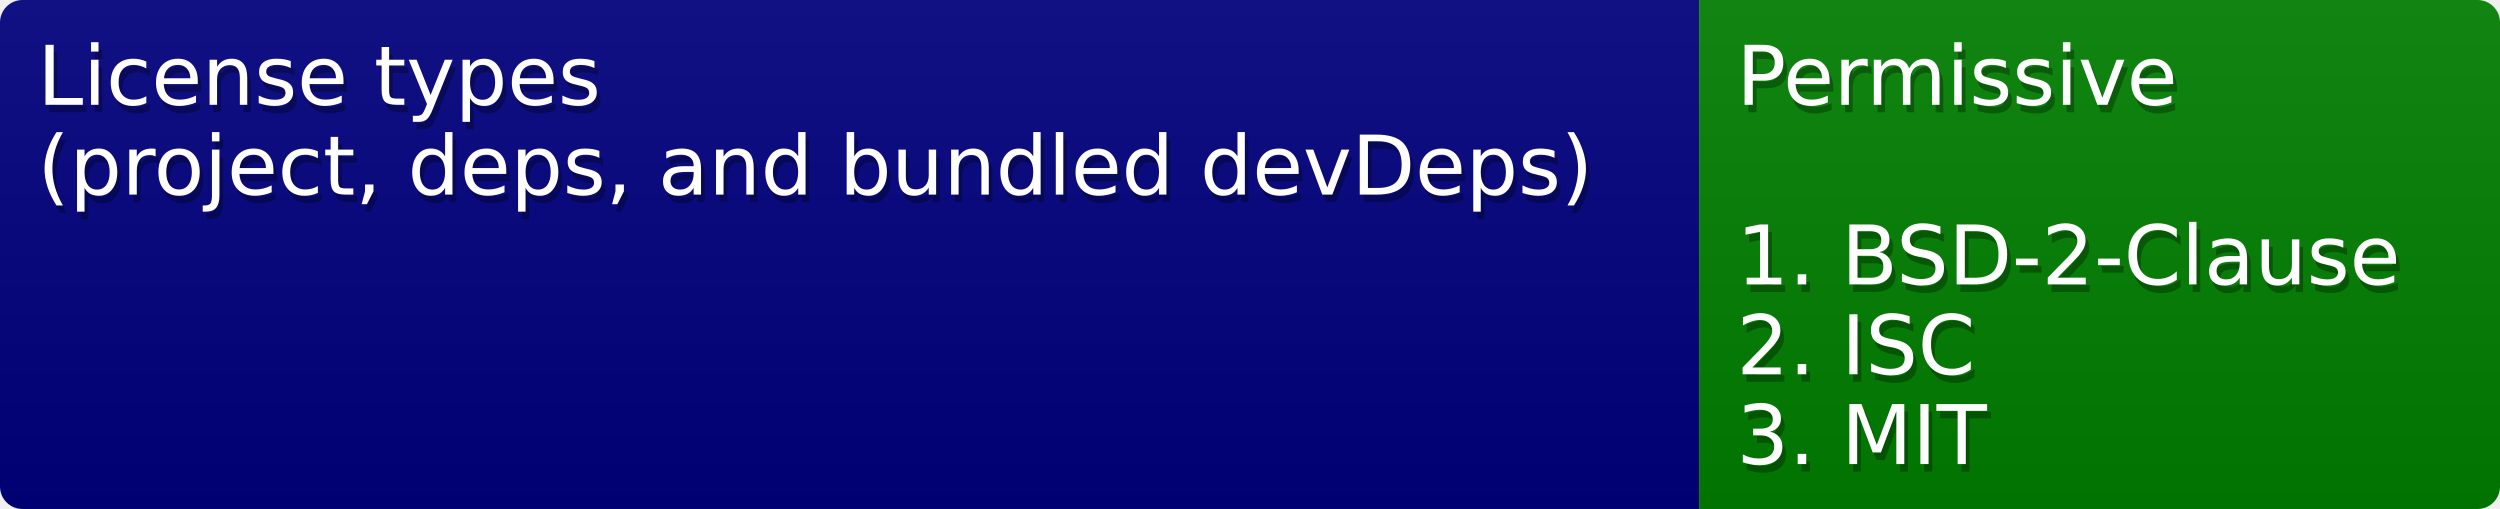
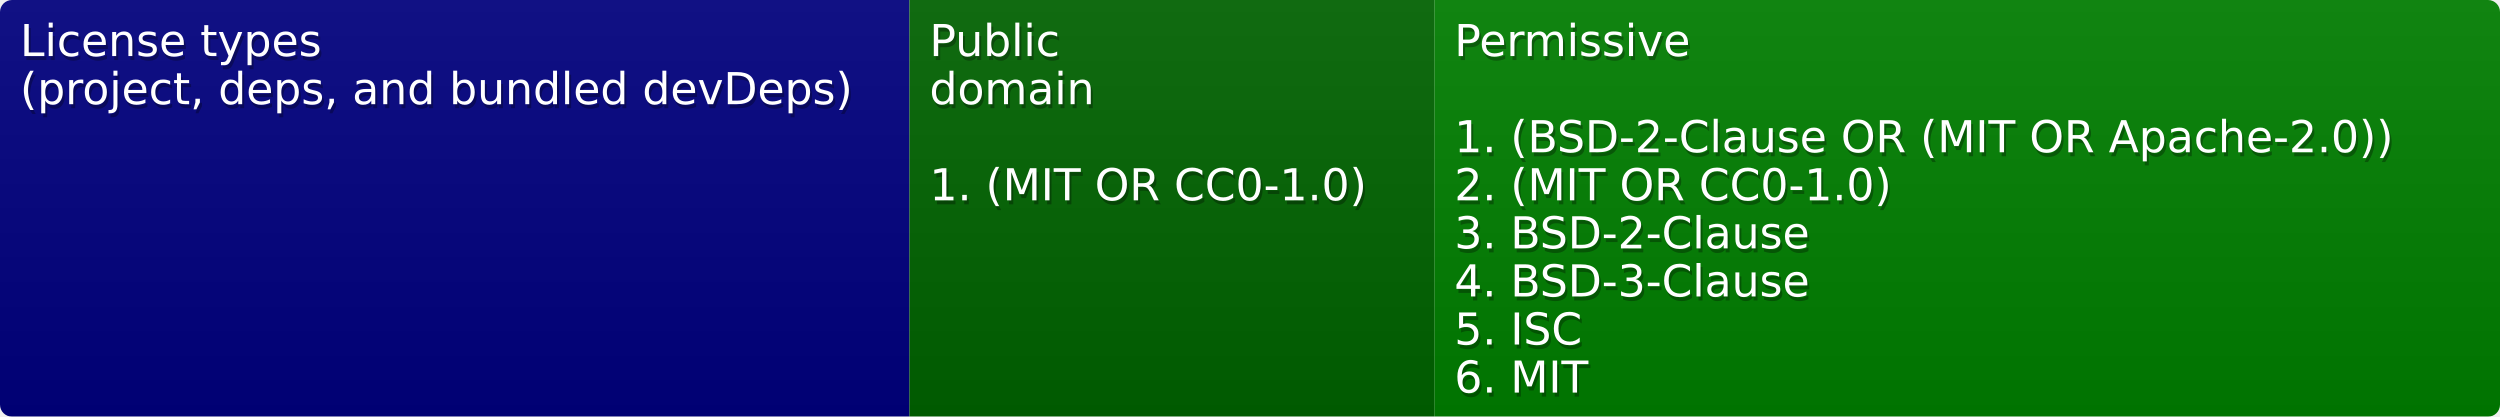
- <svg xmlns="http://www.w3.org/2000/svg" width="334" height="68">
+ <svg xmlns="http://www.w3.org/2000/svg" width="624" height="104">
  <defs>
    <style>text{font-size:11px;font-family:Verdana,DejaVu Sans,Geneva,sans-serif}text.shadow{fill:#010101;fill-opacity:.3}text.high{fill:#fff}</style>
    <linearGradient id="smooth" x2="0" y2="100%">
      <stop offset="0" stop-color="#aaa" stop-opacity=".1" />
      <stop offset="1" stop-opacity=".1" />
    </linearGradient>
    <mask id="round">
      <rect width="100%" height="100%" rx="3" fill="#fff" />
    </mask>
  </defs>
  <g id="bg" mask="url(#round)">
-     <path fill="navy" d="M0 0h227v68H0z" />
-     <path fill="green" d="M227 0h107v68H227z" />
-     <path fill="url(#smooth)" d="M0 0h334v68H0z" />
+     <path fill="navy" d="M0 0h227v104H0z" />
+     <path fill="#006400" d="M227 0h131v104H227z" />
+     <path fill="green" d="M358 0h266v104H358z" />
+     <path fill="url(#smooth)" d="M0 0h624v104H0z" />
  </g>
  <g id="fg">
    <text class="shadow" x="5.5" y="15">License types</text>
    <text class="high" x="5" y="14">License types</text>
    <text class="shadow" x="5.5" y="27">(project, deps, and bundled devDeps)</text>
    <text class="high" x="5" y="26">(project, deps, and bundled devDeps)</text>
-     <text class="shadow" x="232.5" y="15">Permissive</text>
-     <text class="high" x="232" y="14">Permissive</text>
-     <text class="shadow" x="232.5" y="39">1. BSD-2-Clause</text>
-     <text class="high" x="232" y="38">1. BSD-2-Clause</text>
-     <text class="shadow" x="232.5" y="51">2. ISC</text>
-     <text class="high" x="232" y="50">2. ISC</text>
-     <text class="shadow" x="232.5" y="63">3. MIT</text>
-     <text class="high" x="232" y="62">3. MIT</text>
+     <text class="shadow" x="232.5" y="15">Public</text>
+     <text class="high" x="232" y="14">Public</text>
+     <text class="shadow" x="232.5" y="27">domain</text>
+     <text class="high" x="232" y="26">domain</text>
+     <text class="shadow" x="232.5" y="51">1. (MIT OR CC0-1.0)</text>
+     <text class="high" x="232" y="50">1. (MIT OR CC0-1.0)</text>
+     <text class="shadow" x="363.5" y="15">Permissive</text>
+     <text class="high" x="363" y="14">Permissive</text>
+     <text class="shadow" x="363.5" y="39">1. (BSD-2-Clause OR (MIT OR Apache-2.0))</text>
+     <text class="high" x="363" y="38">1. (BSD-2-Clause OR (MIT OR Apache-2.0))</text>
+     <text class="shadow" x="363.5" y="51">2. (MIT OR CC0-1.0)</text>
+     <text class="high" x="363" y="50">2. (MIT OR CC0-1.0)</text>
+     <text class="shadow" x="363.5" y="63">3. BSD-2-Clause</text>
+     <text class="high" x="363" y="62">3. BSD-2-Clause</text>
+     <text class="shadow" x="363.5" y="75">4. BSD-3-Clause</text>
+     <text class="high" x="363" y="74">4. BSD-3-Clause</text>
+     <text class="shadow" x="363.5" y="87">5. ISC</text>
+     <text class="high" x="363" y="86">5. ISC</text>
+     <text class="shadow" x="363.5" y="99">6. MIT</text>
+     <text class="high" x="363" y="98">6. MIT</text>
  </g>
</svg>
